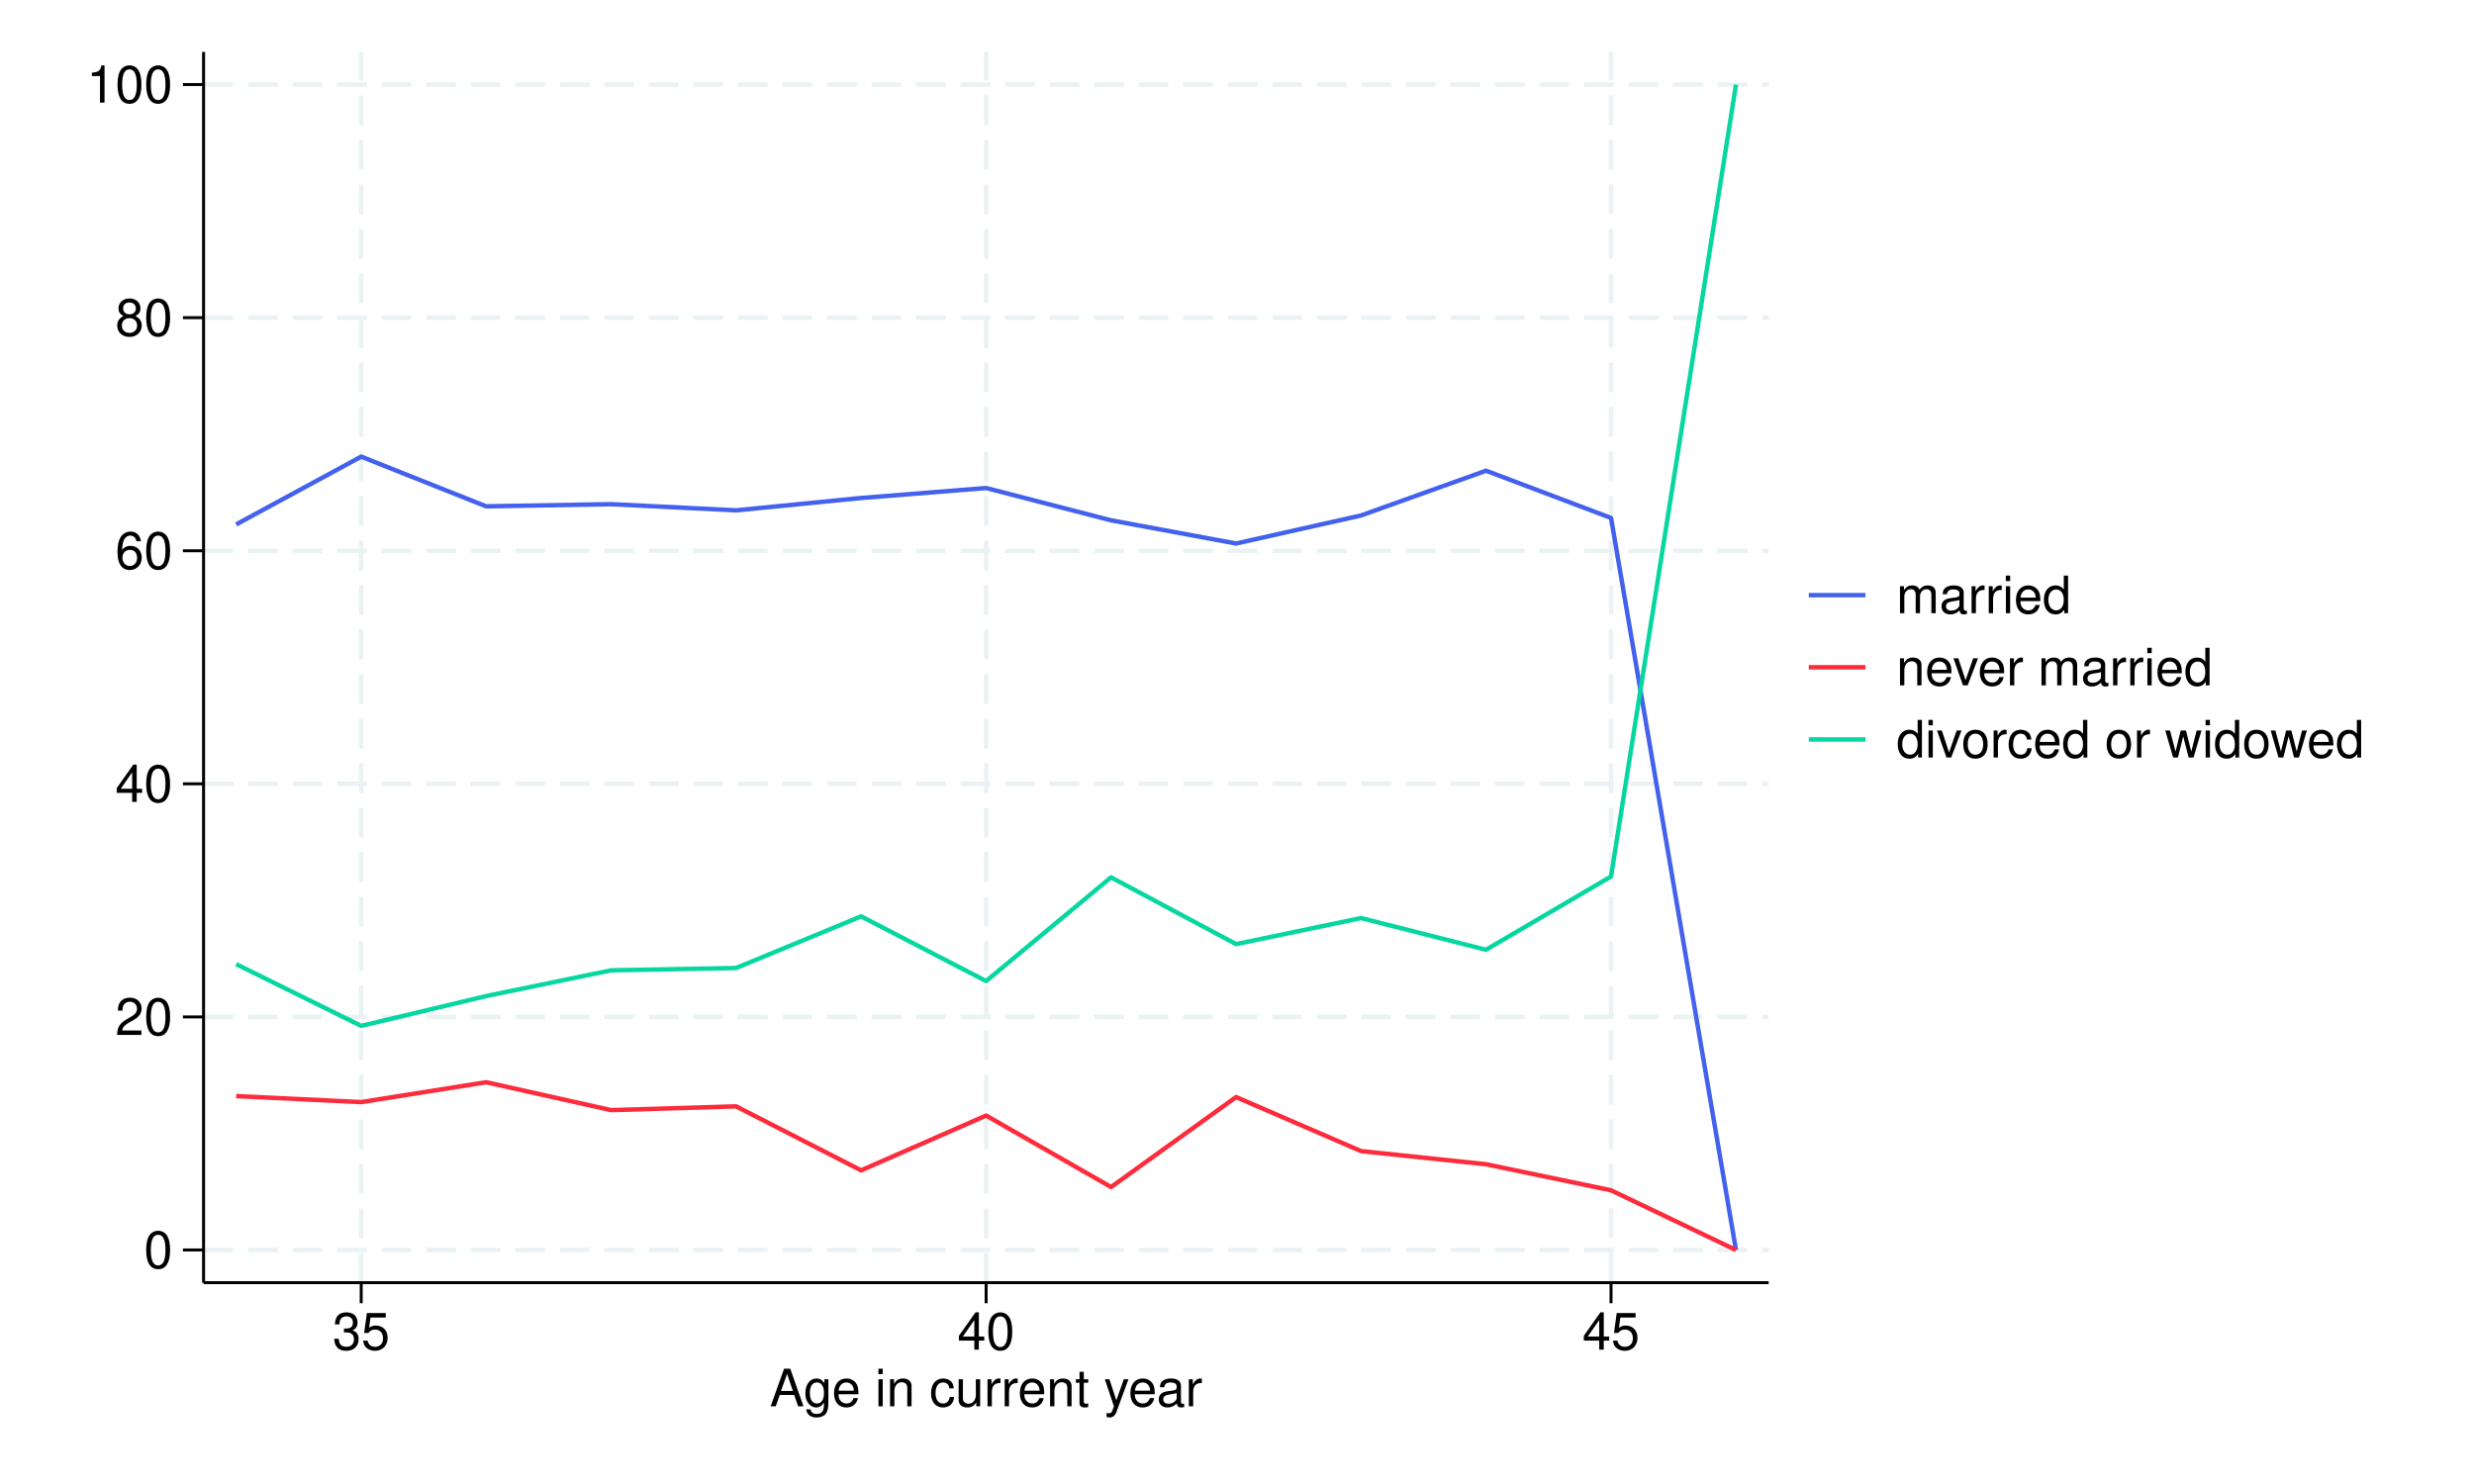
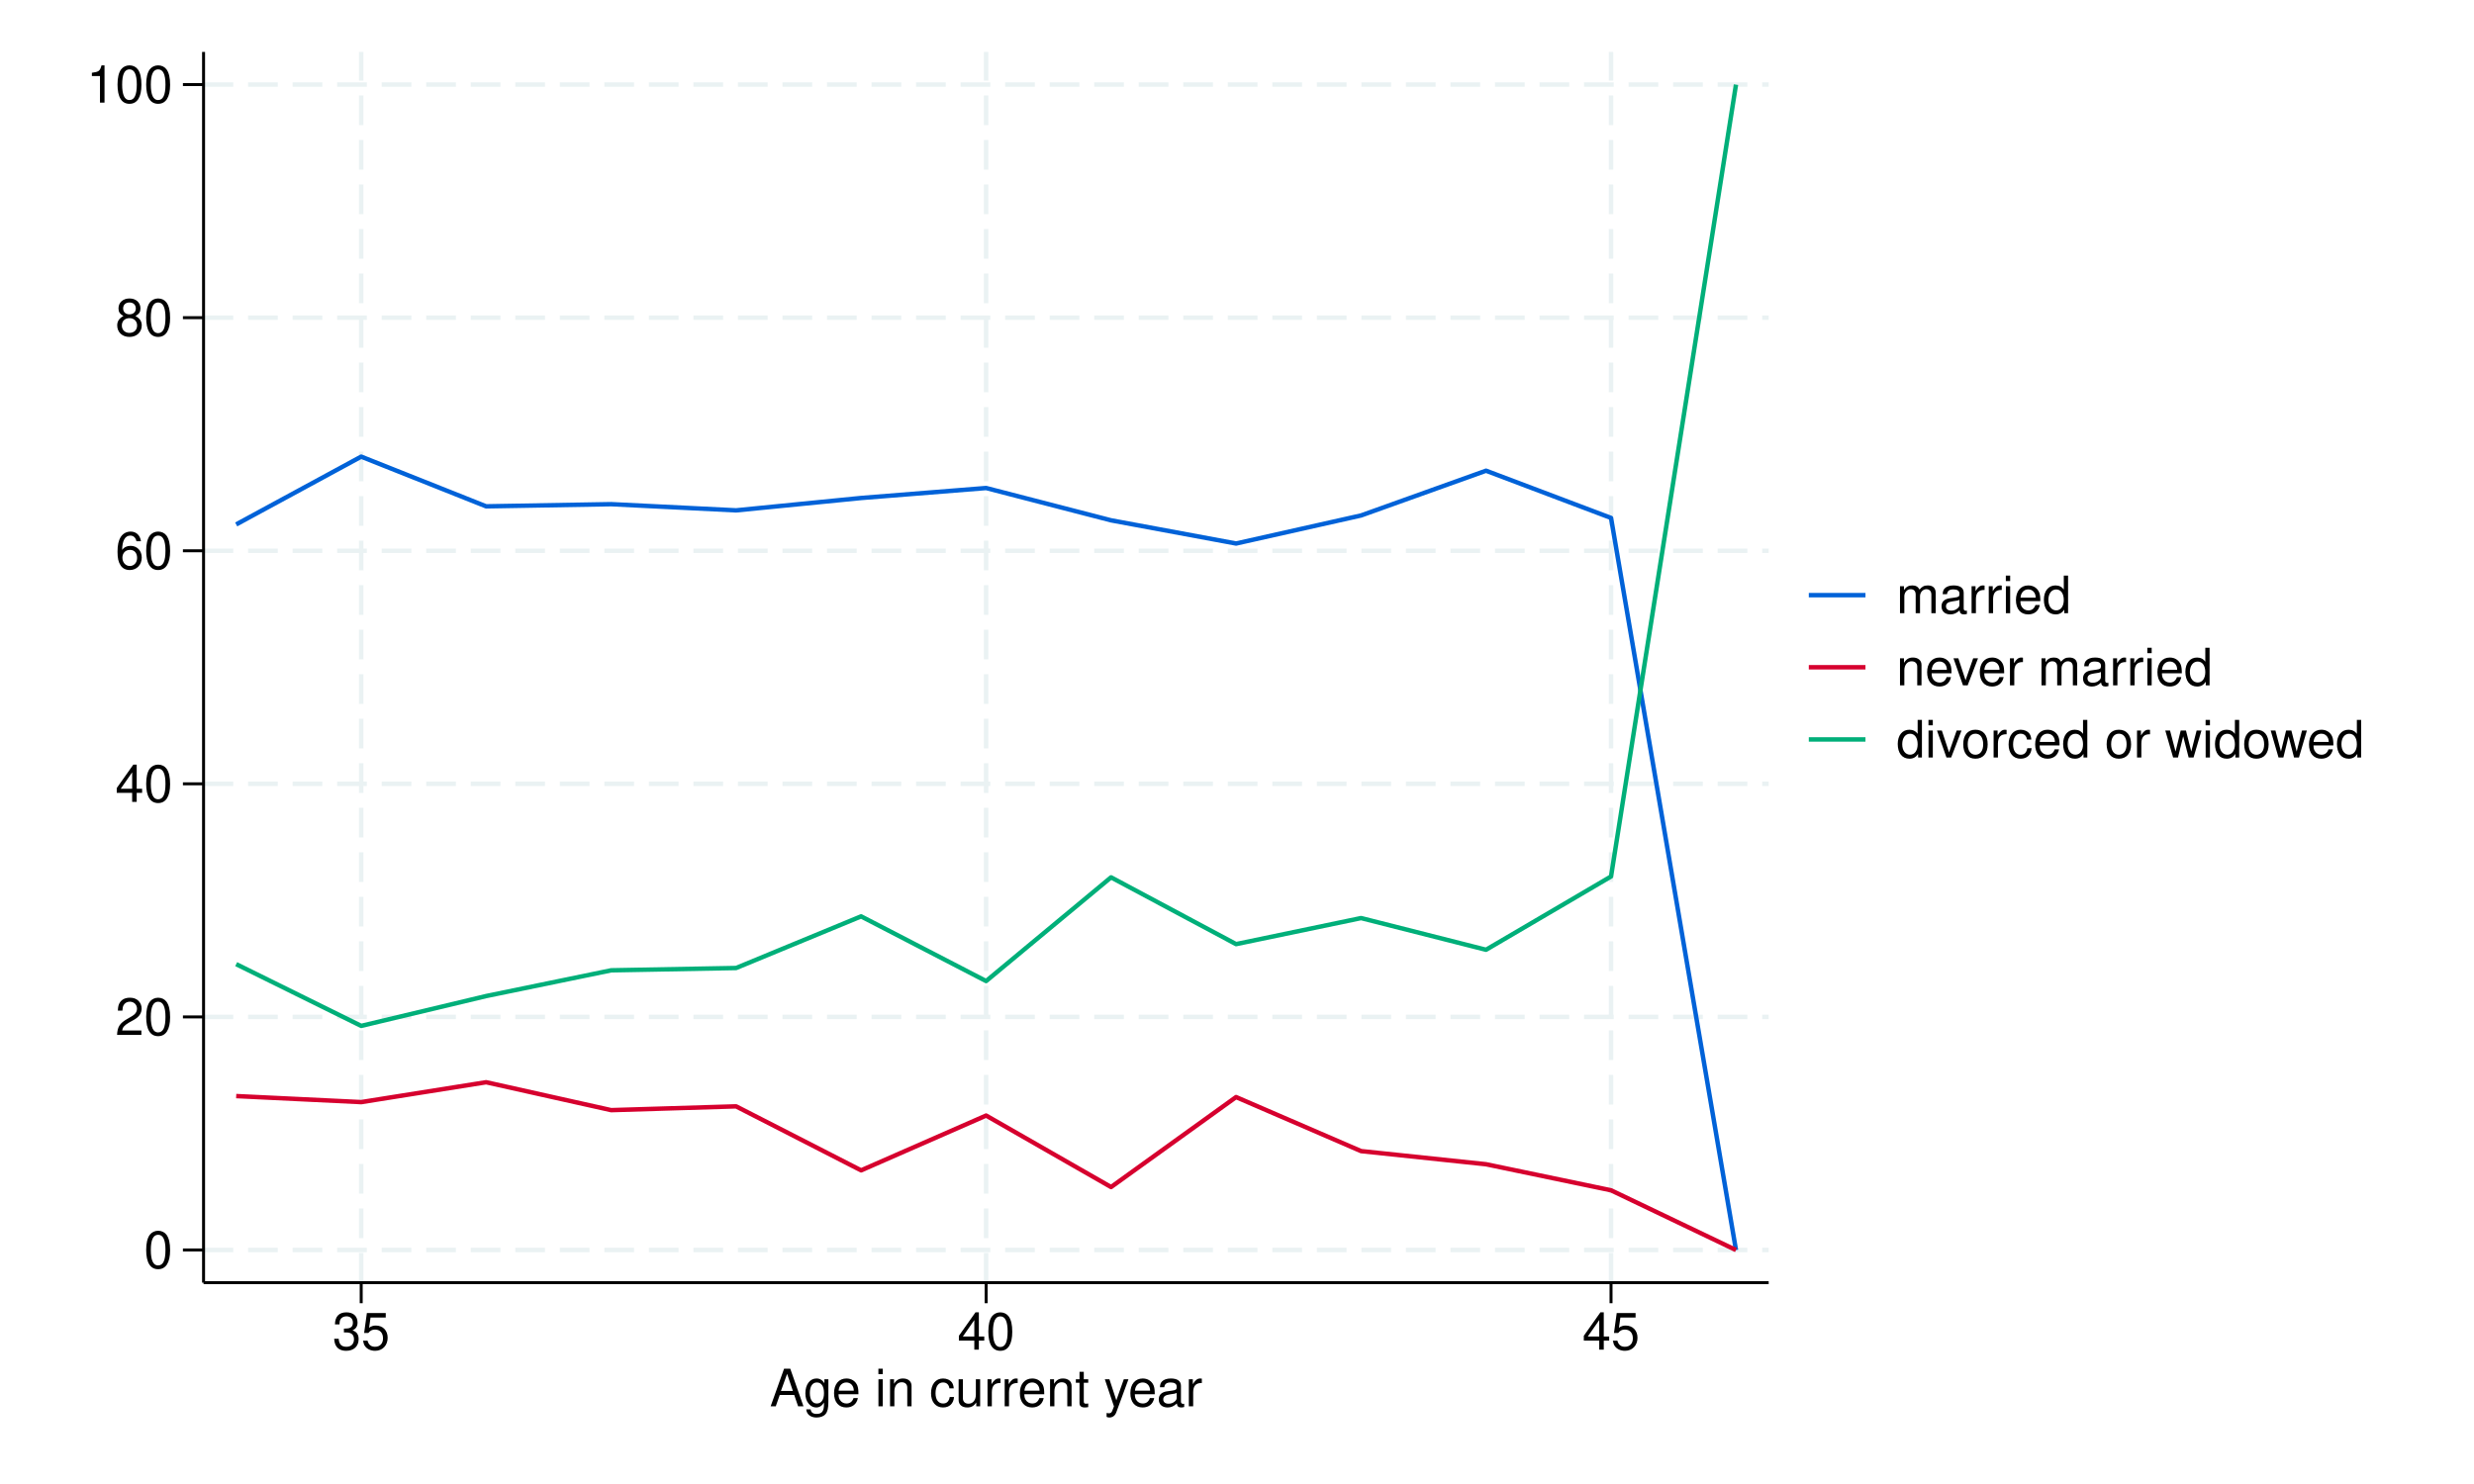
<svg xmlns="http://www.w3.org/2000/svg" version="1.1" width="7.500in" height="4.500in" viewBox="0 0 5400 3240">
  <rect x="0" y="0" width="5400" height="3240" style="fill:#FFFFFF;stroke:none" />
  <rect x="0.00" y="0.00" width="5400.00" height="3240.00" style="fill:#FFFFFF" />
  <rect x="3.24" y="3.24" width="5393.52" height="3233.52" style="fill:none;stroke:#FFFFFF;stroke-width:6.48" />
  <rect x="444.32" y="113.40" width="3416.18" height="2687.01" style="fill:#FFFFFF" />
  <rect x="447.56" y="116.64" width="3409.70" height="2680.53" style="fill:none;stroke:#FFFFFF;stroke-width:6.48" />
  <line x1="444.32" y1="2729.03" x2="509.12" y2="2729.03" style="stroke:#EAF2F3;stroke-width:9.72" />
  <line x1="541.52" y1="2729.03" x2="606.32" y2="2729.03" style="stroke:#EAF2F3;stroke-width:9.72" />
  <line x1="638.72" y1="2729.03" x2="703.52" y2="2729.03" style="stroke:#EAF2F3;stroke-width:9.72" />
  <line x1="735.92" y1="2729.03" x2="800.72" y2="2729.03" style="stroke:#EAF2F3;stroke-width:9.72" />
  <line x1="833.12" y1="2729.03" x2="897.92" y2="2729.03" style="stroke:#EAF2F3;stroke-width:9.72" />
  <line x1="930.32" y1="2729.03" x2="995.12" y2="2729.03" style="stroke:#EAF2F3;stroke-width:9.72" />
  <line x1="1027.52" y1="2729.03" x2="1092.32" y2="2729.03" style="stroke:#EAF2F3;stroke-width:9.72" />
  <line x1="1124.72" y1="2729.03" x2="1189.52" y2="2729.03" style="stroke:#EAF2F3;stroke-width:9.72" />
  <line x1="1221.92" y1="2729.03" x2="1286.72" y2="2729.03" style="stroke:#EAF2F3;stroke-width:9.72" />
  <line x1="1319.12" y1="2729.03" x2="1383.92" y2="2729.03" style="stroke:#EAF2F3;stroke-width:9.72" />
  <line x1="1416.32" y1="2729.03" x2="1481.12" y2="2729.03" style="stroke:#EAF2F3;stroke-width:9.72" />
  <line x1="1513.52" y1="2729.03" x2="1578.32" y2="2729.03" style="stroke:#EAF2F3;stroke-width:9.72" />
  <line x1="1610.72" y1="2729.03" x2="1675.52" y2="2729.03" style="stroke:#EAF2F3;stroke-width:9.72" />
  <line x1="1707.92" y1="2729.03" x2="1772.72" y2="2729.03" style="stroke:#EAF2F3;stroke-width:9.72" />
  <line x1="1805.12" y1="2729.03" x2="1869.92" y2="2729.03" style="stroke:#EAF2F3;stroke-width:9.72" />
  <line x1="1902.32" y1="2729.03" x2="1967.12" y2="2729.03" style="stroke:#EAF2F3;stroke-width:9.72" />
  <line x1="1999.52" y1="2729.03" x2="2064.32" y2="2729.03" style="stroke:#EAF2F3;stroke-width:9.72" />
  <line x1="2096.72" y1="2729.03" x2="2161.52" y2="2729.03" style="stroke:#EAF2F3;stroke-width:9.72" />
  <line x1="2193.92" y1="2729.03" x2="2258.72" y2="2729.03" style="stroke:#EAF2F3;stroke-width:9.72" />
  <line x1="2291.12" y1="2729.03" x2="2355.92" y2="2729.03" style="stroke:#EAF2F3;stroke-width:9.72" />
  <line x1="2388.32" y1="2729.03" x2="2453.12" y2="2729.03" style="stroke:#EAF2F3;stroke-width:9.72" />
  <line x1="2485.52" y1="2729.03" x2="2550.32" y2="2729.03" style="stroke:#EAF2F3;stroke-width:9.72" />
  <line x1="2582.72" y1="2729.03" x2="2647.52" y2="2729.03" style="stroke:#EAF2F3;stroke-width:9.72" />
  <line x1="2679.92" y1="2729.03" x2="2744.72" y2="2729.03" style="stroke:#EAF2F3;stroke-width:9.72" />
  <line x1="2777.12" y1="2729.03" x2="2841.92" y2="2729.03" style="stroke:#EAF2F3;stroke-width:9.72" />
  <line x1="2874.32" y1="2729.03" x2="2939.12" y2="2729.03" style="stroke:#EAF2F3;stroke-width:9.72" />
  <line x1="2971.52" y1="2729.03" x2="3036.32" y2="2729.03" style="stroke:#EAF2F3;stroke-width:9.72" />
  <line x1="3068.72" y1="2729.03" x2="3133.52" y2="2729.03" style="stroke:#EAF2F3;stroke-width:9.72" />
  <line x1="3165.92" y1="2729.03" x2="3230.72" y2="2729.03" style="stroke:#EAF2F3;stroke-width:9.72" />
  <line x1="3263.12" y1="2729.03" x2="3327.92" y2="2729.03" style="stroke:#EAF2F3;stroke-width:9.72" />
  <line x1="3360.32" y1="2729.03" x2="3425.12" y2="2729.03" style="stroke:#EAF2F3;stroke-width:9.72" />
  <line x1="3457.52" y1="2729.03" x2="3522.32" y2="2729.03" style="stroke:#EAF2F3;stroke-width:9.72" />
  <line x1="3554.72" y1="2729.03" x2="3619.52" y2="2729.03" style="stroke:#EAF2F3;stroke-width:9.72" />
  <line x1="3651.92" y1="2729.03" x2="3716.72" y2="2729.03" style="stroke:#EAF2F3;stroke-width:9.72" />
  <line x1="3749.12" y1="2729.03" x2="3813.92" y2="2729.03" style="stroke:#EAF2F3;stroke-width:9.72" />
  <line x1="3846.32" y1="2729.03" x2="3860.49" y2="2729.03" style="stroke:#EAF2F3;stroke-width:9.72" />
  <line x1="444.32" y1="2220.24" x2="509.12" y2="2220.24" style="stroke:#EAF2F3;stroke-width:9.72" />
  <line x1="541.52" y1="2220.24" x2="606.32" y2="2220.24" style="stroke:#EAF2F3;stroke-width:9.72" />
  <line x1="638.72" y1="2220.24" x2="703.52" y2="2220.24" style="stroke:#EAF2F3;stroke-width:9.72" />
  <line x1="735.92" y1="2220.24" x2="800.72" y2="2220.24" style="stroke:#EAF2F3;stroke-width:9.72" />
  <line x1="833.12" y1="2220.24" x2="897.92" y2="2220.24" style="stroke:#EAF2F3;stroke-width:9.72" />
  <line x1="930.32" y1="2220.24" x2="995.12" y2="2220.24" style="stroke:#EAF2F3;stroke-width:9.72" />
  <line x1="1027.52" y1="2220.24" x2="1092.32" y2="2220.24" style="stroke:#EAF2F3;stroke-width:9.72" />
  <line x1="1124.72" y1="2220.24" x2="1189.52" y2="2220.24" style="stroke:#EAF2F3;stroke-width:9.72" />
  <line x1="1221.92" y1="2220.24" x2="1286.72" y2="2220.24" style="stroke:#EAF2F3;stroke-width:9.72" />
  <line x1="1319.12" y1="2220.24" x2="1383.92" y2="2220.24" style="stroke:#EAF2F3;stroke-width:9.72" />
  <line x1="1416.32" y1="2220.24" x2="1481.12" y2="2220.24" style="stroke:#EAF2F3;stroke-width:9.72" />
  <line x1="1513.52" y1="2220.24" x2="1578.32" y2="2220.24" style="stroke:#EAF2F3;stroke-width:9.72" />
  <line x1="1610.72" y1="2220.24" x2="1675.52" y2="2220.24" style="stroke:#EAF2F3;stroke-width:9.72" />
  <line x1="1707.92" y1="2220.24" x2="1772.72" y2="2220.24" style="stroke:#EAF2F3;stroke-width:9.72" />
  <line x1="1805.12" y1="2220.24" x2="1869.92" y2="2220.24" style="stroke:#EAF2F3;stroke-width:9.72" />
  <line x1="1902.32" y1="2220.24" x2="1967.12" y2="2220.24" style="stroke:#EAF2F3;stroke-width:9.72" />
  <line x1="1999.52" y1="2220.24" x2="2064.32" y2="2220.24" style="stroke:#EAF2F3;stroke-width:9.72" />
  <line x1="2096.72" y1="2220.24" x2="2161.52" y2="2220.24" style="stroke:#EAF2F3;stroke-width:9.72" />
  <line x1="2193.92" y1="2220.24" x2="2258.72" y2="2220.24" style="stroke:#EAF2F3;stroke-width:9.72" />
  <line x1="2291.12" y1="2220.24" x2="2355.92" y2="2220.24" style="stroke:#EAF2F3;stroke-width:9.72" />
  <line x1="2388.32" y1="2220.24" x2="2453.12" y2="2220.24" style="stroke:#EAF2F3;stroke-width:9.72" />
  <line x1="2485.52" y1="2220.24" x2="2550.32" y2="2220.24" style="stroke:#EAF2F3;stroke-width:9.72" />
  <line x1="2582.72" y1="2220.24" x2="2647.52" y2="2220.24" style="stroke:#EAF2F3;stroke-width:9.72" />
  <line x1="2679.92" y1="2220.24" x2="2744.72" y2="2220.24" style="stroke:#EAF2F3;stroke-width:9.72" />
  <line x1="2777.12" y1="2220.24" x2="2841.92" y2="2220.24" style="stroke:#EAF2F3;stroke-width:9.72" />
  <line x1="2874.32" y1="2220.24" x2="2939.12" y2="2220.24" style="stroke:#EAF2F3;stroke-width:9.72" />
  <line x1="2971.52" y1="2220.24" x2="3036.32" y2="2220.24" style="stroke:#EAF2F3;stroke-width:9.72" />
  <line x1="3068.72" y1="2220.24" x2="3133.52" y2="2220.24" style="stroke:#EAF2F3;stroke-width:9.72" />
  <line x1="3165.92" y1="2220.24" x2="3230.72" y2="2220.24" style="stroke:#EAF2F3;stroke-width:9.72" />
  <line x1="3263.12" y1="2220.24" x2="3327.92" y2="2220.24" style="stroke:#EAF2F3;stroke-width:9.72" />
  <line x1="3360.32" y1="2220.24" x2="3425.12" y2="2220.24" style="stroke:#EAF2F3;stroke-width:9.72" />
  <line x1="3457.52" y1="2220.24" x2="3522.32" y2="2220.24" style="stroke:#EAF2F3;stroke-width:9.72" />
  <line x1="3554.72" y1="2220.24" x2="3619.52" y2="2220.24" style="stroke:#EAF2F3;stroke-width:9.72" />
  <line x1="3651.92" y1="2220.24" x2="3716.72" y2="2220.24" style="stroke:#EAF2F3;stroke-width:9.72" />
  <line x1="3749.12" y1="2220.24" x2="3813.92" y2="2220.24" style="stroke:#EAF2F3;stroke-width:9.72" />
  <line x1="3846.32" y1="2220.24" x2="3860.49" y2="2220.24" style="stroke:#EAF2F3;stroke-width:9.72" />
  <line x1="444.32" y1="1711.29" x2="509.12" y2="1711.29" style="stroke:#EAF2F3;stroke-width:9.72" />
  <line x1="541.52" y1="1711.29" x2="606.32" y2="1711.29" style="stroke:#EAF2F3;stroke-width:9.72" />
  <line x1="638.72" y1="1711.29" x2="703.52" y2="1711.29" style="stroke:#EAF2F3;stroke-width:9.72" />
  <line x1="735.92" y1="1711.29" x2="800.72" y2="1711.29" style="stroke:#EAF2F3;stroke-width:9.72" />
  <line x1="833.12" y1="1711.29" x2="897.92" y2="1711.29" style="stroke:#EAF2F3;stroke-width:9.72" />
  <line x1="930.32" y1="1711.29" x2="995.12" y2="1711.29" style="stroke:#EAF2F3;stroke-width:9.72" />
  <line x1="1027.52" y1="1711.29" x2="1092.32" y2="1711.29" style="stroke:#EAF2F3;stroke-width:9.72" />
  <line x1="1124.72" y1="1711.29" x2="1189.52" y2="1711.29" style="stroke:#EAF2F3;stroke-width:9.72" />
  <line x1="1221.92" y1="1711.29" x2="1286.72" y2="1711.29" style="stroke:#EAF2F3;stroke-width:9.72" />
  <line x1="1319.12" y1="1711.29" x2="1383.92" y2="1711.29" style="stroke:#EAF2F3;stroke-width:9.72" />
  <line x1="1416.32" y1="1711.29" x2="1481.12" y2="1711.29" style="stroke:#EAF2F3;stroke-width:9.72" />
  <line x1="1513.52" y1="1711.29" x2="1578.32" y2="1711.29" style="stroke:#EAF2F3;stroke-width:9.72" />
  <line x1="1610.72" y1="1711.29" x2="1675.52" y2="1711.29" style="stroke:#EAF2F3;stroke-width:9.72" />
  <line x1="1707.92" y1="1711.29" x2="1772.72" y2="1711.29" style="stroke:#EAF2F3;stroke-width:9.72" />
  <line x1="1805.12" y1="1711.29" x2="1869.92" y2="1711.29" style="stroke:#EAF2F3;stroke-width:9.72" />
  <line x1="1902.32" y1="1711.29" x2="1967.12" y2="1711.29" style="stroke:#EAF2F3;stroke-width:9.72" />
  <line x1="1999.52" y1="1711.29" x2="2064.32" y2="1711.29" style="stroke:#EAF2F3;stroke-width:9.72" />
  <line x1="2096.72" y1="1711.29" x2="2161.52" y2="1711.29" style="stroke:#EAF2F3;stroke-width:9.72" />
  <line x1="2193.92" y1="1711.29" x2="2258.72" y2="1711.29" style="stroke:#EAF2F3;stroke-width:9.72" />
  <line x1="2291.12" y1="1711.29" x2="2355.92" y2="1711.29" style="stroke:#EAF2F3;stroke-width:9.72" />
  <line x1="2388.32" y1="1711.29" x2="2453.12" y2="1711.29" style="stroke:#EAF2F3;stroke-width:9.72" />
  <line x1="2485.52" y1="1711.29" x2="2550.32" y2="1711.29" style="stroke:#EAF2F3;stroke-width:9.72" />
  <line x1="2582.72" y1="1711.29" x2="2647.52" y2="1711.29" style="stroke:#EAF2F3;stroke-width:9.72" />
  <line x1="2679.92" y1="1711.29" x2="2744.72" y2="1711.29" style="stroke:#EAF2F3;stroke-width:9.72" />
  <line x1="2777.12" y1="1711.29" x2="2841.92" y2="1711.29" style="stroke:#EAF2F3;stroke-width:9.72" />
  <line x1="2874.32" y1="1711.29" x2="2939.12" y2="1711.29" style="stroke:#EAF2F3;stroke-width:9.72" />
  <line x1="2971.52" y1="1711.29" x2="3036.32" y2="1711.29" style="stroke:#EAF2F3;stroke-width:9.72" />
  <line x1="3068.72" y1="1711.29" x2="3133.52" y2="1711.29" style="stroke:#EAF2F3;stroke-width:9.72" />
  <line x1="3165.92" y1="1711.29" x2="3230.72" y2="1711.29" style="stroke:#EAF2F3;stroke-width:9.72" />
  <line x1="3263.12" y1="1711.29" x2="3327.92" y2="1711.29" style="stroke:#EAF2F3;stroke-width:9.72" />
  <line x1="3360.32" y1="1711.29" x2="3425.12" y2="1711.29" style="stroke:#EAF2F3;stroke-width:9.72" />
  <line x1="3457.52" y1="1711.29" x2="3522.32" y2="1711.29" style="stroke:#EAF2F3;stroke-width:9.72" />
  <line x1="3554.72" y1="1711.29" x2="3619.52" y2="1711.29" style="stroke:#EAF2F3;stroke-width:9.72" />
  <line x1="3651.92" y1="1711.29" x2="3716.72" y2="1711.29" style="stroke:#EAF2F3;stroke-width:9.72" />
  <line x1="3749.12" y1="1711.29" x2="3813.92" y2="1711.29" style="stroke:#EAF2F3;stroke-width:9.72" />
  <line x1="3846.32" y1="1711.29" x2="3860.49" y2="1711.29" style="stroke:#EAF2F3;stroke-width:9.72" />
  <line x1="444.32" y1="1202.51" x2="509.12" y2="1202.51" style="stroke:#EAF2F3;stroke-width:9.72" />
  <line x1="541.52" y1="1202.51" x2="606.32" y2="1202.51" style="stroke:#EAF2F3;stroke-width:9.72" />
  <line x1="638.72" y1="1202.51" x2="703.52" y2="1202.51" style="stroke:#EAF2F3;stroke-width:9.72" />
  <line x1="735.92" y1="1202.51" x2="800.72" y2="1202.51" style="stroke:#EAF2F3;stroke-width:9.72" />
  <line x1="833.12" y1="1202.51" x2="897.92" y2="1202.51" style="stroke:#EAF2F3;stroke-width:9.72" />
  <line x1="930.32" y1="1202.51" x2="995.12" y2="1202.51" style="stroke:#EAF2F3;stroke-width:9.72" />
  <line x1="1027.52" y1="1202.51" x2="1092.32" y2="1202.51" style="stroke:#EAF2F3;stroke-width:9.72" />
  <line x1="1124.72" y1="1202.51" x2="1189.52" y2="1202.51" style="stroke:#EAF2F3;stroke-width:9.72" />
  <line x1="1221.92" y1="1202.51" x2="1286.72" y2="1202.51" style="stroke:#EAF2F3;stroke-width:9.72" />
  <line x1="1319.12" y1="1202.51" x2="1383.92" y2="1202.51" style="stroke:#EAF2F3;stroke-width:9.72" />
  <line x1="1416.32" y1="1202.51" x2="1481.12" y2="1202.51" style="stroke:#EAF2F3;stroke-width:9.72" />
  <line x1="1513.52" y1="1202.51" x2="1578.32" y2="1202.51" style="stroke:#EAF2F3;stroke-width:9.72" />
  <line x1="1610.72" y1="1202.51" x2="1675.52" y2="1202.51" style="stroke:#EAF2F3;stroke-width:9.72" />
  <line x1="1707.92" y1="1202.51" x2="1772.72" y2="1202.51" style="stroke:#EAF2F3;stroke-width:9.72" />
  <line x1="1805.12" y1="1202.51" x2="1869.92" y2="1202.51" style="stroke:#EAF2F3;stroke-width:9.72" />
  <line x1="1902.32" y1="1202.51" x2="1967.12" y2="1202.51" style="stroke:#EAF2F3;stroke-width:9.72" />
  <line x1="1999.52" y1="1202.51" x2="2064.32" y2="1202.51" style="stroke:#EAF2F3;stroke-width:9.72" />
  <line x1="2096.72" y1="1202.51" x2="2161.52" y2="1202.51" style="stroke:#EAF2F3;stroke-width:9.72" />
  <line x1="2193.92" y1="1202.51" x2="2258.72" y2="1202.51" style="stroke:#EAF2F3;stroke-width:9.72" />
  <line x1="2291.12" y1="1202.51" x2="2355.92" y2="1202.51" style="stroke:#EAF2F3;stroke-width:9.72" />
  <line x1="2388.32" y1="1202.51" x2="2453.12" y2="1202.51" style="stroke:#EAF2F3;stroke-width:9.72" />
  <line x1="2485.52" y1="1202.51" x2="2550.32" y2="1202.51" style="stroke:#EAF2F3;stroke-width:9.72" />
  <line x1="2582.72" y1="1202.51" x2="2647.52" y2="1202.51" style="stroke:#EAF2F3;stroke-width:9.72" />
  <line x1="2679.92" y1="1202.51" x2="2744.72" y2="1202.51" style="stroke:#EAF2F3;stroke-width:9.72" />
  <line x1="2777.12" y1="1202.51" x2="2841.92" y2="1202.51" style="stroke:#EAF2F3;stroke-width:9.72" />
  <line x1="2874.32" y1="1202.51" x2="2939.12" y2="1202.51" style="stroke:#EAF2F3;stroke-width:9.72" />
  <line x1="2971.52" y1="1202.51" x2="3036.32" y2="1202.51" style="stroke:#EAF2F3;stroke-width:9.72" />
  <line x1="3068.72" y1="1202.51" x2="3133.52" y2="1202.51" style="stroke:#EAF2F3;stroke-width:9.72" />
  <line x1="3165.92" y1="1202.51" x2="3230.72" y2="1202.51" style="stroke:#EAF2F3;stroke-width:9.72" />
  <line x1="3263.12" y1="1202.51" x2="3327.92" y2="1202.51" style="stroke:#EAF2F3;stroke-width:9.72" />
  <line x1="3360.32" y1="1202.51" x2="3425.12" y2="1202.51" style="stroke:#EAF2F3;stroke-width:9.72" />
  <line x1="3457.52" y1="1202.51" x2="3522.32" y2="1202.51" style="stroke:#EAF2F3;stroke-width:9.72" />
  <line x1="3554.72" y1="1202.51" x2="3619.52" y2="1202.51" style="stroke:#EAF2F3;stroke-width:9.72" />
  <line x1="3651.92" y1="1202.51" x2="3716.72" y2="1202.51" style="stroke:#EAF2F3;stroke-width:9.72" />
  <line x1="3749.12" y1="1202.51" x2="3813.92" y2="1202.51" style="stroke:#EAF2F3;stroke-width:9.72" />
  <line x1="3846.32" y1="1202.51" x2="3860.49" y2="1202.51" style="stroke:#EAF2F3;stroke-width:9.72" />
  <line x1="444.32" y1="693.56" x2="509.12" y2="693.56" style="stroke:#EAF2F3;stroke-width:9.72" />
  <line x1="541.52" y1="693.56" x2="606.32" y2="693.56" style="stroke:#EAF2F3;stroke-width:9.72" />
  <line x1="638.72" y1="693.56" x2="703.52" y2="693.56" style="stroke:#EAF2F3;stroke-width:9.72" />
  <line x1="735.92" y1="693.56" x2="800.72" y2="693.56" style="stroke:#EAF2F3;stroke-width:9.72" />
  <line x1="833.12" y1="693.56" x2="897.92" y2="693.56" style="stroke:#EAF2F3;stroke-width:9.72" />
  <line x1="930.32" y1="693.56" x2="995.12" y2="693.56" style="stroke:#EAF2F3;stroke-width:9.72" />
  <line x1="1027.52" y1="693.56" x2="1092.32" y2="693.56" style="stroke:#EAF2F3;stroke-width:9.72" />
  <line x1="1124.72" y1="693.56" x2="1189.52" y2="693.56" style="stroke:#EAF2F3;stroke-width:9.72" />
  <line x1="1221.92" y1="693.56" x2="1286.72" y2="693.56" style="stroke:#EAF2F3;stroke-width:9.72" />
  <line x1="1319.12" y1="693.56" x2="1383.92" y2="693.56" style="stroke:#EAF2F3;stroke-width:9.72" />
  <line x1="1416.32" y1="693.56" x2="1481.12" y2="693.56" style="stroke:#EAF2F3;stroke-width:9.72" />
  <line x1="1513.52" y1="693.56" x2="1578.32" y2="693.56" style="stroke:#EAF2F3;stroke-width:9.72" />
  <line x1="1610.72" y1="693.56" x2="1675.52" y2="693.56" style="stroke:#EAF2F3;stroke-width:9.72" />
  <line x1="1707.92" y1="693.56" x2="1772.72" y2="693.56" style="stroke:#EAF2F3;stroke-width:9.72" />
  <line x1="1805.12" y1="693.56" x2="1869.92" y2="693.56" style="stroke:#EAF2F3;stroke-width:9.72" />
  <line x1="1902.32" y1="693.56" x2="1967.12" y2="693.56" style="stroke:#EAF2F3;stroke-width:9.72" />
  <line x1="1999.52" y1="693.56" x2="2064.32" y2="693.56" style="stroke:#EAF2F3;stroke-width:9.72" />
  <line x1="2096.72" y1="693.56" x2="2161.52" y2="693.56" style="stroke:#EAF2F3;stroke-width:9.72" />
  <line x1="2193.92" y1="693.56" x2="2258.72" y2="693.56" style="stroke:#EAF2F3;stroke-width:9.72" />
  <line x1="2291.12" y1="693.56" x2="2355.92" y2="693.56" style="stroke:#EAF2F3;stroke-width:9.72" />
  <line x1="2388.32" y1="693.56" x2="2453.12" y2="693.56" style="stroke:#EAF2F3;stroke-width:9.72" />
  <line x1="2485.52" y1="693.56" x2="2550.32" y2="693.56" style="stroke:#EAF2F3;stroke-width:9.72" />
  <line x1="2582.72" y1="693.56" x2="2647.52" y2="693.56" style="stroke:#EAF2F3;stroke-width:9.72" />
  <line x1="2679.92" y1="693.56" x2="2744.72" y2="693.56" style="stroke:#EAF2F3;stroke-width:9.72" />
  <line x1="2777.12" y1="693.56" x2="2841.92" y2="693.56" style="stroke:#EAF2F3;stroke-width:9.72" />
  <line x1="2874.32" y1="693.56" x2="2939.12" y2="693.56" style="stroke:#EAF2F3;stroke-width:9.72" />
  <line x1="2971.52" y1="693.56" x2="3036.32" y2="693.56" style="stroke:#EAF2F3;stroke-width:9.72" />
  <line x1="3068.72" y1="693.56" x2="3133.52" y2="693.56" style="stroke:#EAF2F3;stroke-width:9.72" />
  <line x1="3165.92" y1="693.56" x2="3230.72" y2="693.56" style="stroke:#EAF2F3;stroke-width:9.72" />
  <line x1="3263.12" y1="693.56" x2="3327.92" y2="693.56" style="stroke:#EAF2F3;stroke-width:9.72" />
  <line x1="3360.32" y1="693.56" x2="3425.12" y2="693.56" style="stroke:#EAF2F3;stroke-width:9.72" />
  <line x1="3457.52" y1="693.56" x2="3522.32" y2="693.56" style="stroke:#EAF2F3;stroke-width:9.72" />
  <line x1="3554.72" y1="693.56" x2="3619.52" y2="693.56" style="stroke:#EAF2F3;stroke-width:9.72" />
  <line x1="3651.92" y1="693.56" x2="3716.72" y2="693.56" style="stroke:#EAF2F3;stroke-width:9.72" />
  <line x1="3749.12" y1="693.56" x2="3813.92" y2="693.56" style="stroke:#EAF2F3;stroke-width:9.72" />
  <line x1="3846.32" y1="693.56" x2="3860.49" y2="693.56" style="stroke:#EAF2F3;stroke-width:9.72" />
  <line x1="444.32" y1="184.61" x2="509.12" y2="184.61" style="stroke:#EAF2F3;stroke-width:9.72" />
  <line x1="541.52" y1="184.61" x2="606.32" y2="184.61" style="stroke:#EAF2F3;stroke-width:9.72" />
  <line x1="638.72" y1="184.61" x2="703.52" y2="184.61" style="stroke:#EAF2F3;stroke-width:9.72" />
  <line x1="735.92" y1="184.61" x2="800.72" y2="184.61" style="stroke:#EAF2F3;stroke-width:9.72" />
  <line x1="833.12" y1="184.61" x2="897.92" y2="184.61" style="stroke:#EAF2F3;stroke-width:9.72" />
  <line x1="930.32" y1="184.61" x2="995.12" y2="184.61" style="stroke:#EAF2F3;stroke-width:9.72" />
  <line x1="1027.52" y1="184.61" x2="1092.32" y2="184.61" style="stroke:#EAF2F3;stroke-width:9.72" />
  <line x1="1124.72" y1="184.61" x2="1189.52" y2="184.61" style="stroke:#EAF2F3;stroke-width:9.72" />
  <line x1="1221.92" y1="184.61" x2="1286.72" y2="184.61" style="stroke:#EAF2F3;stroke-width:9.72" />
  <line x1="1319.12" y1="184.61" x2="1383.92" y2="184.61" style="stroke:#EAF2F3;stroke-width:9.72" />
  <line x1="1416.32" y1="184.61" x2="1481.12" y2="184.61" style="stroke:#EAF2F3;stroke-width:9.72" />
  <line x1="1513.52" y1="184.61" x2="1578.32" y2="184.61" style="stroke:#EAF2F3;stroke-width:9.72" />
  <line x1="1610.72" y1="184.61" x2="1675.52" y2="184.61" style="stroke:#EAF2F3;stroke-width:9.72" />
  <line x1="1707.92" y1="184.61" x2="1772.72" y2="184.61" style="stroke:#EAF2F3;stroke-width:9.72" />
  <line x1="1805.12" y1="184.61" x2="1869.92" y2="184.61" style="stroke:#EAF2F3;stroke-width:9.72" />
  <line x1="1902.32" y1="184.61" x2="1967.12" y2="184.61" style="stroke:#EAF2F3;stroke-width:9.72" />
  <line x1="1999.52" y1="184.61" x2="2064.32" y2="184.61" style="stroke:#EAF2F3;stroke-width:9.72" />
  <line x1="2096.72" y1="184.61" x2="2161.52" y2="184.61" style="stroke:#EAF2F3;stroke-width:9.72" />
  <line x1="2193.92" y1="184.61" x2="2258.72" y2="184.61" style="stroke:#EAF2F3;stroke-width:9.72" />
  <line x1="2291.12" y1="184.61" x2="2355.92" y2="184.61" style="stroke:#EAF2F3;stroke-width:9.72" />
  <line x1="2388.32" y1="184.61" x2="2453.12" y2="184.61" style="stroke:#EAF2F3;stroke-width:9.72" />
  <line x1="2485.52" y1="184.61" x2="2550.32" y2="184.61" style="stroke:#EAF2F3;stroke-width:9.72" />
  <line x1="2582.72" y1="184.61" x2="2647.52" y2="184.61" style="stroke:#EAF2F3;stroke-width:9.72" />
  <line x1="2679.92" y1="184.61" x2="2744.72" y2="184.61" style="stroke:#EAF2F3;stroke-width:9.72" />
  <line x1="2777.12" y1="184.61" x2="2841.92" y2="184.61" style="stroke:#EAF2F3;stroke-width:9.72" />
  <line x1="2874.32" y1="184.61" x2="2939.12" y2="184.61" style="stroke:#EAF2F3;stroke-width:9.72" />
  <line x1="2971.52" y1="184.61" x2="3036.32" y2="184.61" style="stroke:#EAF2F3;stroke-width:9.72" />
  <line x1="3068.72" y1="184.61" x2="3133.52" y2="184.61" style="stroke:#EAF2F3;stroke-width:9.72" />
  <line x1="3165.92" y1="184.61" x2="3230.72" y2="184.61" style="stroke:#EAF2F3;stroke-width:9.72" />
  <line x1="3263.12" y1="184.61" x2="3327.92" y2="184.61" style="stroke:#EAF2F3;stroke-width:9.72" />
  <line x1="3360.32" y1="184.61" x2="3425.12" y2="184.61" style="stroke:#EAF2F3;stroke-width:9.72" />
  <line x1="3457.52" y1="184.61" x2="3522.32" y2="184.61" style="stroke:#EAF2F3;stroke-width:9.72" />
  <line x1="3554.72" y1="184.61" x2="3619.52" y2="184.61" style="stroke:#EAF2F3;stroke-width:9.72" />
  <line x1="3651.92" y1="184.61" x2="3716.72" y2="184.61" style="stroke:#EAF2F3;stroke-width:9.72" />
  <line x1="3749.12" y1="184.61" x2="3813.92" y2="184.61" style="stroke:#EAF2F3;stroke-width:9.72" />
  <line x1="3846.32" y1="184.61" x2="3860.49" y2="184.61" style="stroke:#EAF2F3;stroke-width:9.72" />
  <line x1="788.40" y1="2800.41" x2="788.40" y2="2735.61" style="stroke:#EAF2F3;stroke-width:9.72" />
  <line x1="788.40" y1="2703.21" x2="788.40" y2="2638.41" style="stroke:#EAF2F3;stroke-width:9.72" />
  <line x1="788.40" y1="2606.01" x2="788.40" y2="2541.21" style="stroke:#EAF2F3;stroke-width:9.72" />
  <line x1="788.40" y1="2508.81" x2="788.40" y2="2444.01" style="stroke:#EAF2F3;stroke-width:9.72" />
  <line x1="788.40" y1="2411.61" x2="788.40" y2="2346.81" style="stroke:#EAF2F3;stroke-width:9.72" />
  <line x1="788.40" y1="2314.41" x2="788.40" y2="2249.61" style="stroke:#EAF2F3;stroke-width:9.72" />
  <line x1="788.40" y1="2217.21" x2="788.40" y2="2152.41" style="stroke:#EAF2F3;stroke-width:9.72" />
  <line x1="788.40" y1="2120.01" x2="788.40" y2="2055.21" style="stroke:#EAF2F3;stroke-width:9.72" />
  <line x1="788.40" y1="2022.81" x2="788.40" y2="1958.01" style="stroke:#EAF2F3;stroke-width:9.72" />
  <line x1="788.40" y1="1925.61" x2="788.40" y2="1860.81" style="stroke:#EAF2F3;stroke-width:9.72" />
  <line x1="788.40" y1="1828.41" x2="788.40" y2="1763.61" style="stroke:#EAF2F3;stroke-width:9.72" />
  <line x1="788.40" y1="1731.21" x2="788.40" y2="1666.41" style="stroke:#EAF2F3;stroke-width:9.72" />
  <line x1="788.40" y1="1634.01" x2="788.40" y2="1569.21" style="stroke:#EAF2F3;stroke-width:9.72" />
  <line x1="788.40" y1="1536.81" x2="788.40" y2="1472.01" style="stroke:#EAF2F3;stroke-width:9.72" />
  <line x1="788.40" y1="1439.61" x2="788.40" y2="1374.81" style="stroke:#EAF2F3;stroke-width:9.72" />
  <line x1="788.40" y1="1342.41" x2="788.40" y2="1277.61" style="stroke:#EAF2F3;stroke-width:9.72" />
  <line x1="788.40" y1="1245.21" x2="788.40" y2="1180.41" style="stroke:#EAF2F3;stroke-width:9.72" />
  <line x1="788.40" y1="1148.01" x2="788.40" y2="1083.21" style="stroke:#EAF2F3;stroke-width:9.72" />
  <line x1="788.40" y1="1050.81" x2="788.40" y2="986.01" style="stroke:#EAF2F3;stroke-width:9.72" />
  <line x1="788.40" y1="953.61" x2="788.40" y2="888.81" style="stroke:#EAF2F3;stroke-width:9.72" />
  <line x1="788.40" y1="856.41" x2="788.40" y2="791.61" style="stroke:#EAF2F3;stroke-width:9.72" />
  <line x1="788.40" y1="759.21" x2="788.40" y2="694.41" style="stroke:#EAF2F3;stroke-width:9.72" />
  <line x1="788.40" y1="662.01" x2="788.40" y2="597.21" style="stroke:#EAF2F3;stroke-width:9.72" />
  <line x1="788.40" y1="564.81" x2="788.40" y2="500.01" style="stroke:#EAF2F3;stroke-width:9.72" />
  <line x1="788.40" y1="467.61" x2="788.40" y2="402.81" style="stroke:#EAF2F3;stroke-width:9.72" />
  <line x1="788.40" y1="370.41" x2="788.40" y2="305.61" style="stroke:#EAF2F3;stroke-width:9.72" />
  <line x1="788.40" y1="273.21" x2="788.40" y2="208.41" style="stroke:#EAF2F3;stroke-width:9.72" />
  <line x1="788.40" y1="176.01" x2="788.40" y2="113.40" style="stroke:#EAF2F3;stroke-width:9.72" />
  <line x1="2152.41" y1="2800.41" x2="2152.41" y2="2735.61" style="stroke:#EAF2F3;stroke-width:9.72" />
  <line x1="2152.41" y1="2703.21" x2="2152.41" y2="2638.41" style="stroke:#EAF2F3;stroke-width:9.72" />
  <line x1="2152.41" y1="2606.01" x2="2152.41" y2="2541.21" style="stroke:#EAF2F3;stroke-width:9.72" />
  <line x1="2152.41" y1="2508.81" x2="2152.41" y2="2444.01" style="stroke:#EAF2F3;stroke-width:9.72" />
  <line x1="2152.41" y1="2411.61" x2="2152.41" y2="2346.81" style="stroke:#EAF2F3;stroke-width:9.72" />
  <line x1="2152.41" y1="2314.41" x2="2152.41" y2="2249.61" style="stroke:#EAF2F3;stroke-width:9.72" />
  <line x1="2152.41" y1="2217.21" x2="2152.41" y2="2152.41" style="stroke:#EAF2F3;stroke-width:9.72" />
  <line x1="2152.41" y1="2120.01" x2="2152.41" y2="2055.21" style="stroke:#EAF2F3;stroke-width:9.72" />
  <line x1="2152.41" y1="2022.81" x2="2152.41" y2="1958.01" style="stroke:#EAF2F3;stroke-width:9.72" />
  <line x1="2152.41" y1="1925.61" x2="2152.41" y2="1860.81" style="stroke:#EAF2F3;stroke-width:9.72" />
  <line x1="2152.41" y1="1828.41" x2="2152.41" y2="1763.61" style="stroke:#EAF2F3;stroke-width:9.72" />
  <line x1="2152.41" y1="1731.21" x2="2152.41" y2="1666.41" style="stroke:#EAF2F3;stroke-width:9.72" />
  <line x1="2152.41" y1="1634.01" x2="2152.41" y2="1569.21" style="stroke:#EAF2F3;stroke-width:9.72" />
  <line x1="2152.41" y1="1536.81" x2="2152.41" y2="1472.01" style="stroke:#EAF2F3;stroke-width:9.72" />
  <line x1="2152.41" y1="1439.61" x2="2152.41" y2="1374.81" style="stroke:#EAF2F3;stroke-width:9.72" />
  <line x1="2152.41" y1="1342.41" x2="2152.41" y2="1277.61" style="stroke:#EAF2F3;stroke-width:9.72" />
  <line x1="2152.41" y1="1245.21" x2="2152.41" y2="1180.41" style="stroke:#EAF2F3;stroke-width:9.72" />
  <line x1="2152.41" y1="1148.01" x2="2152.41" y2="1083.21" style="stroke:#EAF2F3;stroke-width:9.72" />
  <line x1="2152.41" y1="1050.81" x2="2152.41" y2="986.01" style="stroke:#EAF2F3;stroke-width:9.72" />
  <line x1="2152.41" y1="953.61" x2="2152.41" y2="888.81" style="stroke:#EAF2F3;stroke-width:9.72" />
  <line x1="2152.41" y1="856.41" x2="2152.41" y2="791.61" style="stroke:#EAF2F3;stroke-width:9.72" />
  <line x1="2152.41" y1="759.21" x2="2152.41" y2="694.41" style="stroke:#EAF2F3;stroke-width:9.72" />
  <line x1="2152.41" y1="662.01" x2="2152.41" y2="597.21" style="stroke:#EAF2F3;stroke-width:9.72" />
  <line x1="2152.41" y1="564.81" x2="2152.41" y2="500.01" style="stroke:#EAF2F3;stroke-width:9.72" />
  <line x1="2152.41" y1="467.61" x2="2152.41" y2="402.81" style="stroke:#EAF2F3;stroke-width:9.72" />
  <line x1="2152.41" y1="370.41" x2="2152.41" y2="305.61" style="stroke:#EAF2F3;stroke-width:9.72" />
  <line x1="2152.41" y1="273.21" x2="2152.41" y2="208.41" style="stroke:#EAF2F3;stroke-width:9.72" />
  <line x1="2152.41" y1="176.01" x2="2152.41" y2="113.40" style="stroke:#EAF2F3;stroke-width:9.72" />
  <line x1="3516.41" y1="2800.41" x2="3516.41" y2="2735.61" style="stroke:#EAF2F3;stroke-width:9.72" />
  <line x1="3516.41" y1="2703.21" x2="3516.41" y2="2638.41" style="stroke:#EAF2F3;stroke-width:9.72" />
  <line x1="3516.41" y1="2606.01" x2="3516.41" y2="2541.21" style="stroke:#EAF2F3;stroke-width:9.72" />
  <line x1="3516.41" y1="2508.81" x2="3516.41" y2="2444.01" style="stroke:#EAF2F3;stroke-width:9.72" />
  <line x1="3516.41" y1="2411.61" x2="3516.41" y2="2346.81" style="stroke:#EAF2F3;stroke-width:9.72" />
  <line x1="3516.41" y1="2314.41" x2="3516.41" y2="2249.61" style="stroke:#EAF2F3;stroke-width:9.72" />
  <line x1="3516.41" y1="2217.21" x2="3516.41" y2="2152.41" style="stroke:#EAF2F3;stroke-width:9.72" />
  <line x1="3516.41" y1="2120.01" x2="3516.41" y2="2055.21" style="stroke:#EAF2F3;stroke-width:9.72" />
  <line x1="3516.41" y1="2022.81" x2="3516.41" y2="1958.01" style="stroke:#EAF2F3;stroke-width:9.72" />
  <line x1="3516.41" y1="1925.61" x2="3516.41" y2="1860.81" style="stroke:#EAF2F3;stroke-width:9.72" />
  <line x1="3516.41" y1="1828.41" x2="3516.41" y2="1763.61" style="stroke:#EAF2F3;stroke-width:9.72" />
  <line x1="3516.41" y1="1731.21" x2="3516.41" y2="1666.41" style="stroke:#EAF2F3;stroke-width:9.72" />
  <line x1="3516.41" y1="1634.01" x2="3516.41" y2="1569.21" style="stroke:#EAF2F3;stroke-width:9.72" />
  <line x1="3516.41" y1="1536.81" x2="3516.41" y2="1472.01" style="stroke:#EAF2F3;stroke-width:9.72" />
  <line x1="3516.41" y1="1439.61" x2="3516.41" y2="1374.81" style="stroke:#EAF2F3;stroke-width:9.72" />
  <line x1="3516.41" y1="1342.41" x2="3516.41" y2="1277.61" style="stroke:#EAF2F3;stroke-width:9.72" />
  <line x1="3516.41" y1="1245.21" x2="3516.41" y2="1180.41" style="stroke:#EAF2F3;stroke-width:9.72" />
  <line x1="3516.41" y1="1148.01" x2="3516.41" y2="1083.21" style="stroke:#EAF2F3;stroke-width:9.72" />
  <line x1="3516.41" y1="1050.81" x2="3516.41" y2="986.01" style="stroke:#EAF2F3;stroke-width:9.72" />
  <line x1="3516.41" y1="953.61" x2="3516.41" y2="888.81" style="stroke:#EAF2F3;stroke-width:9.72" />
  <line x1="3516.41" y1="856.41" x2="3516.41" y2="791.61" style="stroke:#EAF2F3;stroke-width:9.72" />
  <line x1="3516.41" y1="759.21" x2="3516.41" y2="694.41" style="stroke:#EAF2F3;stroke-width:9.72" />
  <line x1="3516.41" y1="662.01" x2="3516.41" y2="597.21" style="stroke:#EAF2F3;stroke-width:9.72" />
  <line x1="3516.41" y1="564.81" x2="3516.41" y2="500.01" style="stroke:#EAF2F3;stroke-width:9.72" />
  <line x1="3516.41" y1="467.61" x2="3516.41" y2="402.81" style="stroke:#EAF2F3;stroke-width:9.72" />
  <line x1="3516.41" y1="370.41" x2="3516.41" y2="305.61" style="stroke:#EAF2F3;stroke-width:9.72" />
  <line x1="3516.41" y1="273.21" x2="3516.41" y2="208.41" style="stroke:#EAF2F3;stroke-width:9.72" />
  <line x1="3516.41" y1="176.01" x2="3516.41" y2="113.40" style="stroke:#EAF2F3;stroke-width:9.72" />
-   <path d=" M515.53 1144.97 L788.40 996.97 L1061.10 1105.48 L1333.97 1100.76 L1606.67 1114.26 L1879.54 1087.26 L2152.41 1065.49 L2425.11 1136.03 L2697.98 1186.65 L2970.84 1125.39 L3243.54 1027.69 L3516.41 1130.79 L3789.11 2729.19" stroke-linejoin="round" style="fill:none;stroke:#4361ED;stroke-width:9.72" />
-   <path d=" M515.53 2393.04 L788.40 2406.21 L1061.10 2362.84 L1333.97 2423.76 L1606.67 2415.49 L1879.54 2555.21 L2152.41 2435.57 L2425.11 2591.66 L2697.98 2395.24 L2970.84 2513.19 L3243.54 2541.88 L3516.41 2598.75 L3789.11 2729.19" stroke-linejoin="round" style="fill:none;stroke:#FD2B3B;stroke-width:9.72" />
-   <path d=" M515.53 2104.99 L788.40 2239.82 L1061.10 2174.68 L1333.97 2118.49 L1606.67 2113.43 L1879.54 2000.70 L2152.41 2141.94 L2425.11 1915.48 L2697.98 2061.28 L2970.84 2004.41 L3243.54 2073.60 L3516.41 1913.63 L3789.11 184.78" stroke-linejoin="round" style="fill:none;stroke:#06D6A0;stroke-width:9.72" />
+   <path d=" M515.53 1144.97 L788.40 996.97 L1061.10 1105.48 L1333.97 1100.76 L1606.67 1114.26 L1879.54 1087.26 L2152.41 1065.49 L2425.11 1136.03 L2697.98 1186.65 L2970.84 1125.39 L3243.54 1027.69 L3516.41 1130.79 L3789.11 2729.19" stroke-linejoin="round" style="fill:none;stroke:#0062D8;stroke-width:9.72" />
+   <path d=" M515.53 2393.04 L788.40 2406.21 L1061.10 2362.84 L1333.97 2423.76 L1606.67 2415.49 L1879.54 2555.21 L2152.41 2435.57 L2425.11 2591.66 L2697.98 2395.24 L2970.84 2513.19 L3243.54 2541.88 L3516.41 2598.75 L3789.11 2729.19" stroke-linejoin="round" style="fill:none;stroke:#D6002E;stroke-width:9.72" />
+   <path d=" M515.53 2104.99 L788.40 2239.82 L1061.10 2174.68 L1333.97 2118.49 L1606.67 2113.43 L1879.54 2000.70 L2152.41 2141.94 L2425.11 1915.48 L2697.98 2061.28 L2970.84 2004.41 L3243.54 2073.60 L3516.41 1913.63 L3789.11 184.78" stroke-linejoin="round" style="fill:none;stroke:#00AF79;stroke-width:9.72" />
  <line x1="444.32" y1="2800.41" x2="444.32" y2="113.40" style="stroke:#000000;stroke-width:6.48" />
  <line x1="444.32" y1="2729.03" x2="399.26" y2="2729.03" style="stroke:#000000;stroke-width:6.48" />
  <text x="376.82" y="2768.46" style="font-family:'Helvetica';font-size:112.56px;fill:#000000" text-anchor="end">0</text>
  <line x1="444.32" y1="2220.24" x2="399.26" y2="2220.24" style="stroke:#000000;stroke-width:6.48" />
  <text x="376.82" y="2259.68" style="font-family:'Helvetica';font-size:112.56px;fill:#000000" text-anchor="end">20</text>
  <line x1="444.32" y1="1711.29" x2="399.26" y2="1711.29" style="stroke:#000000;stroke-width:6.48" />
  <text x="376.82" y="1750.73" style="font-family:'Helvetica';font-size:112.56px;fill:#000000" text-anchor="end">40</text>
  <line x1="444.32" y1="1202.51" x2="399.26" y2="1202.51" style="stroke:#000000;stroke-width:6.48" />
  <text x="376.82" y="1241.95" style="font-family:'Helvetica';font-size:112.56px;fill:#000000" text-anchor="end">60</text>
  <line x1="444.32" y1="693.56" x2="399.26" y2="693.56" style="stroke:#000000;stroke-width:6.48" />
  <text x="376.82" y="733.00" style="font-family:'Helvetica';font-size:112.56px;fill:#000000" text-anchor="end">80</text>
  <line x1="444.32" y1="184.61" x2="399.26" y2="184.61" style="stroke:#000000;stroke-width:6.48" />
  <text x="376.82" y="224.05" style="font-family:'Helvetica';font-size:112.56px;fill:#000000" text-anchor="end">100</text>
  <line x1="444.32" y1="2800.41" x2="3860.49" y2="2800.41" style="stroke:#000000;stroke-width:6.48" />
  <line x1="788.40" y1="2800.41" x2="788.40" y2="2845.29" style="stroke:#000000;stroke-width:6.48" />
  <text x="788.40" y="2946.61" style="font-family:'Helvetica';font-size:112.56px;fill:#000000" text-anchor="middle">35</text>
  <line x1="2152.41" y1="2800.41" x2="2152.41" y2="2845.29" style="stroke:#000000;stroke-width:6.48" />
  <text x="2152.41" y="2946.61" style="font-family:'Helvetica';font-size:112.56px;fill:#000000" text-anchor="middle">40</text>
  <line x1="3516.41" y1="2800.41" x2="3516.41" y2="2845.29" style="stroke:#000000;stroke-width:6.48" />
  <text x="3516.41" y="2946.61" style="font-family:'Helvetica';font-size:112.56px;fill:#000000" text-anchor="middle">45</text>
  <text x="2152.41" y="3070.31" style="font-family:'Helvetica';font-size:112.56px;fill:#000000" text-anchor="middle">Age in current year</text>
  <rect x="3899.48" y="1194.58" width="1348.31" height="524.64" style="fill:#FFFFFF" />
  <rect x="3902.71" y="1197.82" width="1341.83" height="518.16" style="fill:none;stroke:#FFFFFF;stroke-width:6.48" />
-   <line x1="3948.08" y1="1299.38" x2="4071.77" y2="1299.38" style="stroke:#4361ED;stroke-width:9.72" />
-   <line x1="3948.08" y1="1456.82" x2="4071.77" y2="1456.82" style="stroke:#FD2B3B;stroke-width:9.72" />
-   <line x1="3948.08" y1="1614.43" x2="4071.77" y2="1614.43" style="stroke:#06D6A0;stroke-width:9.72" />
+   <line x1="3948.08" y1="1299.38" x2="4071.77" y2="1299.38" style="stroke:#0062D8;stroke-width:9.72" />
+   <line x1="3948.08" y1="1456.82" x2="4071.77" y2="1456.82" style="stroke:#D6002E;stroke-width:9.72" />
+   <line x1="3948.08" y1="1614.43" x2="4071.77" y2="1614.43" style="stroke:#00AF79;stroke-width:9.72" />
  <text x="4139.27" y="1338.81" style="font-family:'Helvetica';font-size:112.56px;fill:#000000">married</text>
  <text x="4139.27" y="1496.26" style="font-family:'Helvetica';font-size:112.56px;fill:#000000">never married</text>
  <text x="4139.27" y="1653.87" style="font-family:'Helvetica';font-size:112.56px;fill:#000000">divorced or widowed</text>
</svg>
